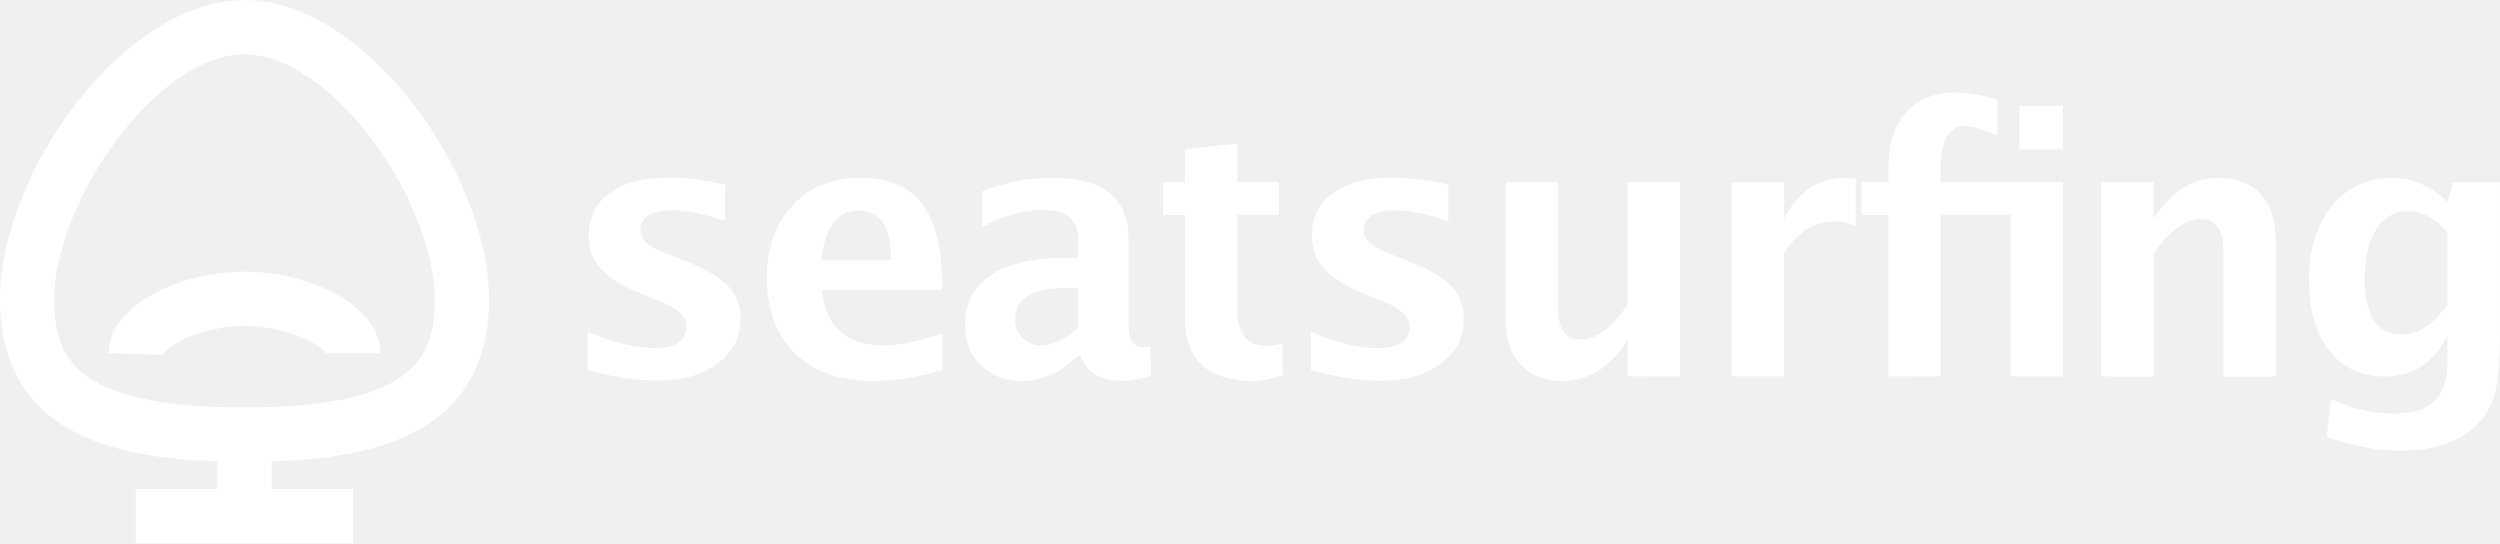
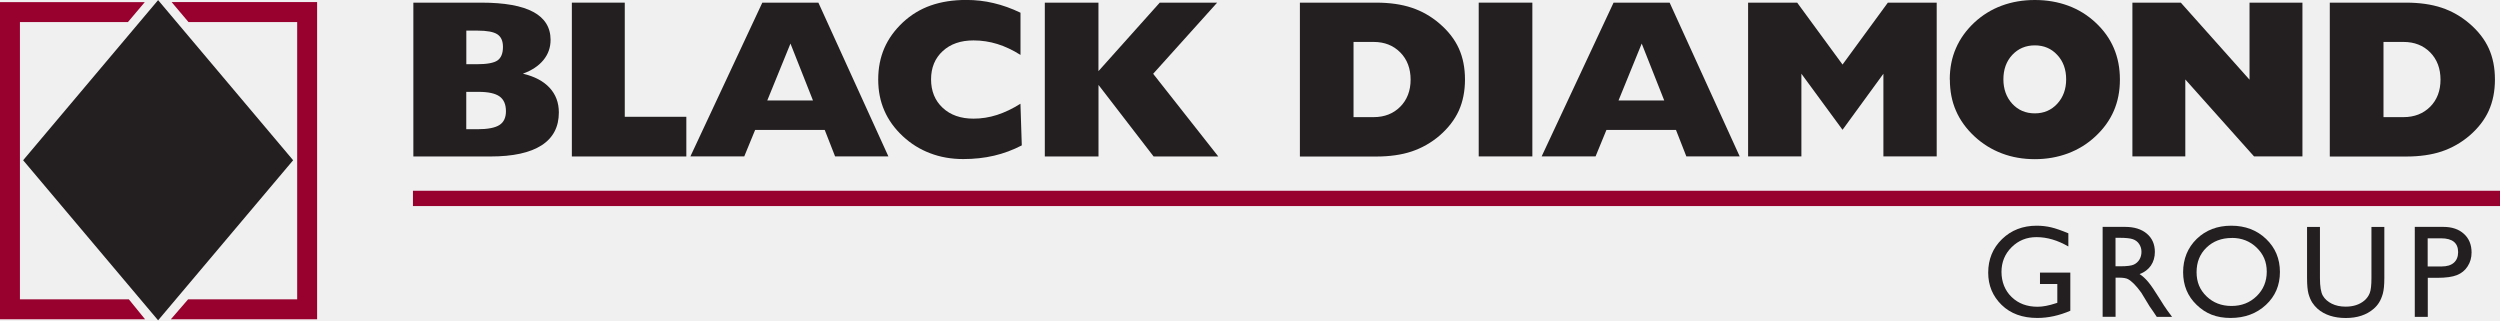
- <svg xmlns="http://www.w3.org/2000/svg" id="svg30" version="1.1" viewBox="0 0 24.349 5.292" height="5.292mm" width="24.349mm">
-   <defs id="defs24" />
-   <g transform="translate(-178.1799,-118.0913)" style="display:inline" id="layer1">
-     <path style="fill:#ffffff;fill-opacity:1;stroke-width:0.265" d="m 182.942,121.002 c 0,-1.217 -1.2,-2.91 -2.381,-2.91 -1.181,0 -2.381,1.693 -2.381,2.91 0,1.296 1.08,1.551 2.117,1.583 v 0.269 h -0.794 v 0.529 h 2.117 v -0.529 h -0.794 v -0.269 c 1.037,-0.032 2.117,-0.287 2.117,-1.583 z m -4.233,0 c 0,-0.94 0.993,-2.381 1.852,-2.381 0.859,0 1.852,1.441 1.852,2.381 0,0.535 -0.143,1.058 -1.852,1.058 -1.709,0 -1.852,-0.523 -1.852,-1.058 z" id="path11" />
-     <path style="fill:#ffffff;fill-opacity:1;stroke-width:0.265" d="m 181.355,121.531 h 0.529 c 0,-0.468 -0.697,-0.794 -1.323,-0.794 -0.626,0 -1.323,0.326 -1.323,0.794 l 0.527,0.016 c 0.034,-0.086 0.37,-0.28 0.796,-0.28 0.425,0 0.762,0.195 0.794,0.265 z" id="path13" />
-     <g style="display:inline;font-style:normal;font-variant:normal;font-weight:600;font-stretch:normal;font-size:3.528px;line-height:1.25;font-family:'Lucida Grande';-inkscape-font-specification:'Lucida Grande Semi-Bold';letter-spacing:-0.132px;fill:#ffffff;fill-opacity:1;stroke:none;stroke-width:0.265" id="text893" aria-label="seatsurfing">
-       <path d="m 200.841,122.345 0.041,-0.37 q 0.315,0.145 0.601,0.145 0.282,0 0.408,-0.121 0.126,-0.121 0.126,-0.391 v -0.258 q -0.186,0.408 -0.615,0.408 -0.338,0 -0.536,-0.251 -0.198,-0.253 -0.198,-0.684 0,-0.453 0.222,-0.725 0.222,-0.274 0.591,-0.274 0.289,0 0.536,0.234 l 0.053,-0.191 h 0.458 v 1.444 q 0,0.432 -0.053,0.624 -0.052,0.191 -0.203,0.326 -0.255,0.22 -0.718,0.22 -0.329,0 -0.713,-0.134 z m 1.177,-1.292 v -0.698 q -0.184,-0.208 -0.386,-0.208 -0.193,0 -0.307,0.176 -0.114,0.176 -0.114,0.472 0,0.555 0.357,0.555 0.246,0 0.45,-0.296 z m -3.373,0.705 v -1.891 h 0.51 v 0.357 q 0.25,-0.4 0.644,-0.4 0.253,0 0.4,0.16 0.146,0.16 0.146,0.438 v 1.337 h -0.51 v -1.211 q 0,-0.322 -0.214,-0.322 -0.243,0 -0.467,0.343 v 1.19 z m -2.073,0 v -1.573 h -0.26 v -0.319 h 0.26 v -0.131 q 0,-0.357 0.169,-0.548 0.171,-0.193 0.484,-0.193 0.193,0 0.41,0.071 v 0.348 q -0.214,-0.095 -0.317,-0.095 -0.236,0 -0.236,0.431 v 0.117 h 1.19 v 1.891 h -0.51 v -1.573 h -0.68 v 1.573 z m 1.275,-2.21 v -0.425 h 0.425 v 0.425 z m -0.286,0.319 z m -2.515,1.891 v -1.891 h 0.51 v 0.357 q 0.198,-0.4 0.603,-0.4 0.048,0 0.095,0.01 v 0.455 q -0.109,-0.04 -0.202,-0.04 -0.305,0 -0.496,0.308 v 1.201 z m -1.013,0 v -0.357 q -0.248,0.4 -0.644,0.4 -0.253,0 -0.4,-0.16 -0.146,-0.16 -0.146,-0.438 v -1.337 h 0.51 v 1.211 q 0,0.322 0.215,0.322 0.241,0 0.465,-0.343 v -1.19 h 0.51 v 1.891 z m -3.085,-0.06 v -0.374 q 0.379,0.158 0.648,0.158 0.314,0 0.314,-0.214 0,-0.138 -0.258,-0.241 l -0.172,-0.069 q -0.281,-0.114 -0.401,-0.245 -0.121,-0.131 -0.121,-0.324 0,-0.269 0.205,-0.417 0.205,-0.15 0.574,-0.15 0.231,0 0.549,0.067 v 0.358 q -0.307,-0.107 -0.508,-0.107 -0.317,0 -0.317,0.196 0,0.129 0.234,0.219 l 0.148,0.057 q 0.332,0.126 0.462,0.255 0.131,0.129 0.131,0.332 0,0.267 -0.222,0.434 -0.22,0.165 -0.575,0.165 -0.341,0 -0.689,-0.103 z m -0.276,0.05 q -0.183,0.053 -0.288,0.053 -0.663,0 -0.663,-0.62 v -0.996 h -0.212 v -0.319 h 0.212 v -0.319 l 0.51,-0.059 v 0.377 h 0.405 v 0.319 h -0.405 v 0.928 q 0,0.348 0.284,0.348 0.066,0 0.157,-0.024 z m -1.99,-0.193 q -0.255,0.246 -0.546,0.246 -0.248,0 -0.403,-0.152 -0.155,-0.152 -0.155,-0.393 0,-0.314 0.25,-0.482 0.252,-0.171 0.718,-0.171 h 0.136 v -0.172 q 0,-0.295 -0.336,-0.295 -0.298,0 -0.603,0.169 v -0.351 q 0.346,-0.131 0.686,-0.131 0.742,0 0.742,0.591 v 0.837 q 0,0.222 0.143,0.222 0.026,0 0.067,-0.007 l 0.012,0.286 q -0.162,0.048 -0.286,0.048 -0.314,0 -0.403,-0.246 z m 0,-0.274 v -0.384 h -0.121 q -0.494,0 -0.494,0.31 0,0.105 0.071,0.177 0.072,0.071 0.177,0.071 0.179,0 0.367,-0.174 z m -1.322,0.413 q -0.363,0.107 -0.689,0.107 -0.474,0 -0.748,-0.269 -0.274,-0.269 -0.274,-0.734 0,-0.439 0.25,-0.706 0.251,-0.269 0.663,-0.269 0.415,0 0.606,0.262 0.191,0.262 0.191,0.829 h -1.173 q 0.052,0.541 0.594,0.541 0.257,0 0.579,-0.119 z m -1.18,-1.068 h 0.679 q 0,-0.484 -0.312,-0.484 -0.317,0 -0.367,0.484 z m -2.276,1.071 v -0.374 q 0.379,0.158 0.648,0.158 0.314,0 0.314,-0.214 0,-0.138 -0.258,-0.241 l -0.172,-0.069 q -0.281,-0.114 -0.401,-0.245 -0.121,-0.131 -0.121,-0.324 0,-0.269 0.205,-0.417 0.205,-0.15 0.574,-0.15 0.231,0 0.549,0.067 v 0.358 q -0.307,-0.107 -0.508,-0.107 -0.317,0 -0.317,0.196 0,0.129 0.234,0.219 l 0.148,0.057 q 0.332,0.126 0.462,0.255 0.131,0.129 0.131,0.332 0,0.267 -0.222,0.434 -0.22,0.165 -0.575,0.165 -0.341,0 -0.689,-0.103 z" style="font-style:normal;font-variant:normal;font-weight:600;font-stretch:normal;font-size:3.528px;font-family:'Lucida Grande';-inkscape-font-specification:'Lucida Grande Semi-Bold';fill:#ffffff;fill-opacity:1;stroke-width:0.265" id="path913" />
+ <svg xmlns="http://www.w3.org/2000/svg" id="Layer_2" data-name="Layer 2" viewBox="0 0 444.17 56.91">
+   <defs>
+     <style>
+       .cls-1 {
+         fill: #98002e;
+       }
+ 
+       .cls-1, .cls-2 {
+         stroke-width: 0px;
+       }
+ 
+       .cls-2 {
+         fill: #231f20;
+       }
+     </style>
+   </defs>
+   <g id="Layer_1-2" data-name="Layer 1">
+     <polygon class="cls-2" points="28.09 56.91 4.11 28.47 28.09 .02 52.08 28.47 28.09 56.91" />
+     <g>
+       <path class="cls-1" d="m3.54,53.18V3.92h19.19s2.99-3.54,2.99-3.54H0v56.34h25.77l-2.88-3.54H3.54Z" />
+       <path class="cls-1" d="m30.5.38l2.99,3.54h19.31v49.26h-19.38l-3.06,3.54h25.98V.37h-25.84Z" />
+     </g>
+     <path class="cls-2" d="m73.44,27.79V.47h12.09c4.1,0,7.17.55,9.22,1.65,2.04,1.1,3.07,2.76,3.07,4.96,0,1.36-.42,2.55-1.27,3.59-.85,1.04-2.06,1.84-3.65,2.42,2.08.49,3.66,1.33,4.75,2.51,1.09,1.18,1.64,2.64,1.64,4.38,0,2.57-1.02,4.52-3.07,5.84-2.05,1.32-5.08,1.98-9.08,1.98h-13.7Zm9.4-16.38h1.89c1.8,0,3.03-.23,3.67-.68.64-.46.96-1.25.96-2.39,0-1.06-.33-1.8-.99-2.24-.66-.44-1.84-.66-3.54-.66h-1.98v5.98Zm0,11.55h1.98c1.82,0,3.12-.25,3.9-.74.78-.49,1.17-1.32,1.17-2.46,0-1.21-.38-2.09-1.14-2.63-.76-.54-2-.81-3.73-.81h-2.18v6.65Z" />
+     <path class="cls-2" d="m101.6,27.79V.47h9.4v20.28h10.94v7.05h-20.34Z" />
+     <path class="cls-2" d="m122.66,27.79L135.44.47h9.96l12.44,27.32h-9.47l-1.84-4.7h-12.37l-1.93,4.7h-9.57Zm13.65-9.94h8.13l-4-10.11-4.12,10.11Z" />
+     <path class="cls-2" d="m181.3,9.75c-1.37-.86-2.74-1.51-4.1-1.93-1.36-.42-2.78-.64-4.24-.64-2.27,0-4.1.63-5.47,1.9-1.38,1.27-2.07,2.94-2.07,5.02s.69,3.78,2.07,5.06c1.37,1.28,3.2,1.92,5.47,1.92,1.42,0,2.81-.22,4.18-.66,1.36-.44,2.75-1.1,4.16-1.99l.24,7.4c-1.58.82-3.22,1.43-4.93,1.83-1.71.4-3.53.6-5.47.6-2.11,0-4.07-.34-5.87-1.03-1.81-.68-3.43-1.69-4.86-3.02-1.47-1.37-2.57-2.89-3.29-4.56-.73-1.66-1.09-3.51-1.09-5.53s.36-3.89,1.09-5.57c.73-1.68,1.83-3.2,3.29-4.57,1.46-1.36,3.11-2.36,4.96-3.01,1.85-.65,3.95-.98,6.32-.98,1.64,0,3.26.18,4.84.56,1.58.37,3.18.94,4.78,1.71v7.49Z" />
+     <path class="cls-2" d="m185.63,27.79V.47h9.53v12.17L206.05.47h10.2l-11.37,12.64,11.57,14.69h-11.49l-9.79-12.71v12.71h-9.53Z" />
+     <path class="cls-2" d="m230.95,27.79V.47h13.56c2.4,0,4.5.3,6.3.9,1.81.6,3.46,1.54,4.96,2.83,1.55,1.33,2.69,2.8,3.42,4.41.73,1.61,1.09,3.44,1.09,5.52s-.37,3.92-1.1,5.54c-.74,1.62-1.88,3.09-3.41,4.42-1.5,1.28-3.15,2.21-4.96,2.82-1.8.6-3.91.9-6.3.9h-13.56Zm9.53-20.34v13.36h3.56c1.94,0,3.52-.62,4.74-1.85,1.22-1.23,1.84-2.84,1.84-4.81s-.61-3.6-1.84-4.84c-1.23-1.24-2.8-1.86-4.74-1.86h-3.56Z" />
+     <path class="cls-2" d="m262.72,27.79V.47h9.53v27.32h-9.53Z" />
+     <path class="cls-2" d="m273.9,27.79L286.68.47h9.96l12.45,27.32h-9.48l-1.84-4.7h-12.36l-1.93,4.7h-9.58Zm13.66-9.94h8.12l-4-10.11-4.12,10.11Z" />
+     <path class="cls-2" d="m310.58,27.79V.47h8.72l8.06,11,8.05-11h8.68v27.32h-9.47v-14.69l-7.26,9.96-7.31-9.96v14.69h-9.47Z" />
+     <path class="cls-2" d="m346.41,14.13c0-2.03.36-3.89,1.1-5.57.73-1.68,1.82-3.2,3.28-4.57,1.42-1.31,3.03-2.31,4.84-2.98,1.81-.67,3.77-1.01,5.9-1.01s4.1.34,5.92,1.01c1.82.67,3.43,1.67,4.84,2.98,1.46,1.35,2.55,2.87,3.27,4.56.72,1.68,1.08,3.54,1.08,5.59s-.36,3.88-1.08,5.55c-.72,1.67-1.81,3.18-3.27,4.54-1.42,1.33-3.04,2.33-4.87,3.02-1.83.68-3.79,1.03-5.89,1.03s-4.07-.34-5.87-1.03c-1.8-.68-3.43-1.69-4.86-3.02-1.47-1.37-2.57-2.89-3.29-4.56-.73-1.66-1.08-3.51-1.08-5.53Zm9.53-.04c0,1.75.53,3.2,1.57,4.34,1.05,1.14,2.39,1.71,4.01,1.71s2.94-.57,3.99-1.71c1.05-1.14,1.58-2.59,1.58-4.34s-.52-3.2-1.58-4.33c-1.05-1.14-2.38-1.7-3.99-1.7s-2.95.57-4.01,1.7c-1.05,1.13-1.57,2.58-1.57,4.33Z" />
+     <path class="cls-2" d="m378.86,27.79V.47h8.6l12.21,13.69V.47h9.4v27.32h-8.6l-12.21-13.67v13.67h-9.4Z" />
+     <path class="cls-2" d="m413.93,27.79V.47h13.56c2.4,0,4.5.3,6.31.9,1.8.6,3.46,1.54,4.96,2.83,1.55,1.33,2.69,2.8,3.42,4.41.73,1.61,1.09,3.44,1.09,5.52s-.37,3.92-1.1,5.54c-.73,1.62-1.87,3.09-3.41,4.42-1.5,1.28-3.15,2.21-4.96,2.82-1.8.6-3.91.9-6.31.9h-13.56Zm9.54-20.34v13.36h3.55c1.94,0,3.52-.62,4.75-1.85,1.22-1.23,1.83-2.84,1.83-4.81s-.61-3.6-1.83-4.84c-1.23-1.24-2.81-1.86-4.75-1.86h-3.55Z" />
+     <rect class="cls-1" x="73.37" y="33.89" width="370.8" height="2.72" />
+     <g>
+       <path class="cls-2" d="m362.46,48.43h5.37v6.78c-1.97.85-3.92,1.28-5.86,1.28-2.65,0-4.76-.77-6.35-2.32-1.58-1.55-2.38-3.45-2.38-5.72,0-2.39.82-4.38,2.46-5.97,1.64-1.59,3.69-2.38,6.16-2.38.9,0,1.75.1,2.56.29.81.19,1.83.55,3.06,1.06v2.34c-1.91-1.11-3.79-1.66-5.67-1.66-1.75,0-3.21.6-4.41,1.79-1.2,1.19-1.8,2.66-1.8,4.39s.6,3.31,1.8,4.46c1.2,1.16,2.73,1.73,4.62,1.73.91,0,2.01-.21,3.28-.63l.22-.07v-3.34h-3.08v-2.03Z" />
+       <path class="cls-2" d="m373.57,56.31v-16h4c1.62,0,2.9.4,3.85,1.2.95.8,1.43,1.89,1.43,3.25,0,.93-.24,1.74-.7,2.42-.47.68-1.14,1.19-2.01,1.52.52.33,1.02.79,1.51,1.37.49.58,1.18,1.59,2.07,3.03.56.91,1,1.59,1.34,2.05l.85,1.15h-2.72l-.7-1.05s-.07-.1-.14-.2l-.44-.63-.71-1.17-.76-1.25c-.48-.66-.91-1.18-1.3-1.57-.39-.39-.75-.67-1.07-.84-.32-.17-.85-.26-1.6-.26h-.6v6.96h-2.29Zm2.97-14.06h-.68v5.06h.87c1.16,0,1.95-.1,2.38-.3.43-.2.76-.5,1-.9.24-.4.36-.86.36-1.37s-.13-.96-.4-1.37c-.26-.41-.64-.7-1.12-.87-.48-.17-1.28-.25-2.4-.25Z" />
+       <path class="cls-2" d="m396.43,40.1c2.47,0,4.53.78,6.17,2.34,1.64,1.56,2.47,3.52,2.47,5.88s-.83,4.31-2.49,5.85c-1.66,1.54-3.75,2.32-6.28,2.32s-4.42-.77-6.02-2.32c-1.61-1.54-2.41-3.48-2.41-5.81s.81-4.36,2.42-5.92c1.62-1.56,3.66-2.34,6.13-2.34Zm.1,2.18c-1.83,0-3.33.57-4.51,1.71-1.18,1.14-1.76,2.6-1.76,4.37s.59,3.15,1.77,4.29c1.18,1.14,2.66,1.71,4.44,1.71s3.27-.58,4.47-1.75c1.19-1.16,1.79-2.61,1.79-4.35s-.6-3.11-1.79-4.26c-1.19-1.15-2.66-1.73-4.4-1.73Z" />
+       <path class="cls-2" d="m421.33,40.32h2.29v9.08c0,1.23-.09,2.16-.27,2.78-.18.63-.4,1.15-.66,1.56-.26.42-.58.79-.96,1.12-1.26,1.09-2.92,1.64-4.96,1.64s-3.75-.54-5-1.63c-.38-.34-.7-.71-.97-1.13-.26-.42-.48-.93-.65-1.53-.17-.6-.26-1.55-.26-2.84v-9.05h2.29v9.08c0,1.5.17,2.55.52,3.14.34.59.87,1.06,1.57,1.41.7.35,1.53.53,2.48.53,1.35,0,2.46-.36,3.31-1.07.45-.38.77-.83.97-1.35.2-.52.3-1.41.3-2.67v-9.08Z" />
+       <path class="cls-2" d="m429.03,56.31v-16h5.07c1.52,0,2.75.41,3.65,1.23.91.82,1.37,1.93,1.37,3.31,0,.93-.23,1.75-.7,2.47-.46.72-1.1,1.24-1.91,1.56-.81.32-1.97.48-3.48.48h-1.69v6.94h-2.29Zm4.66-13.97h-2.37v5h2.5c.93,0,1.65-.22,2.15-.66.5-.44.76-1.07.76-1.88,0-1.64-1.01-2.46-3.04-2.46Z" />
    </g>
  </g>
</svg>
